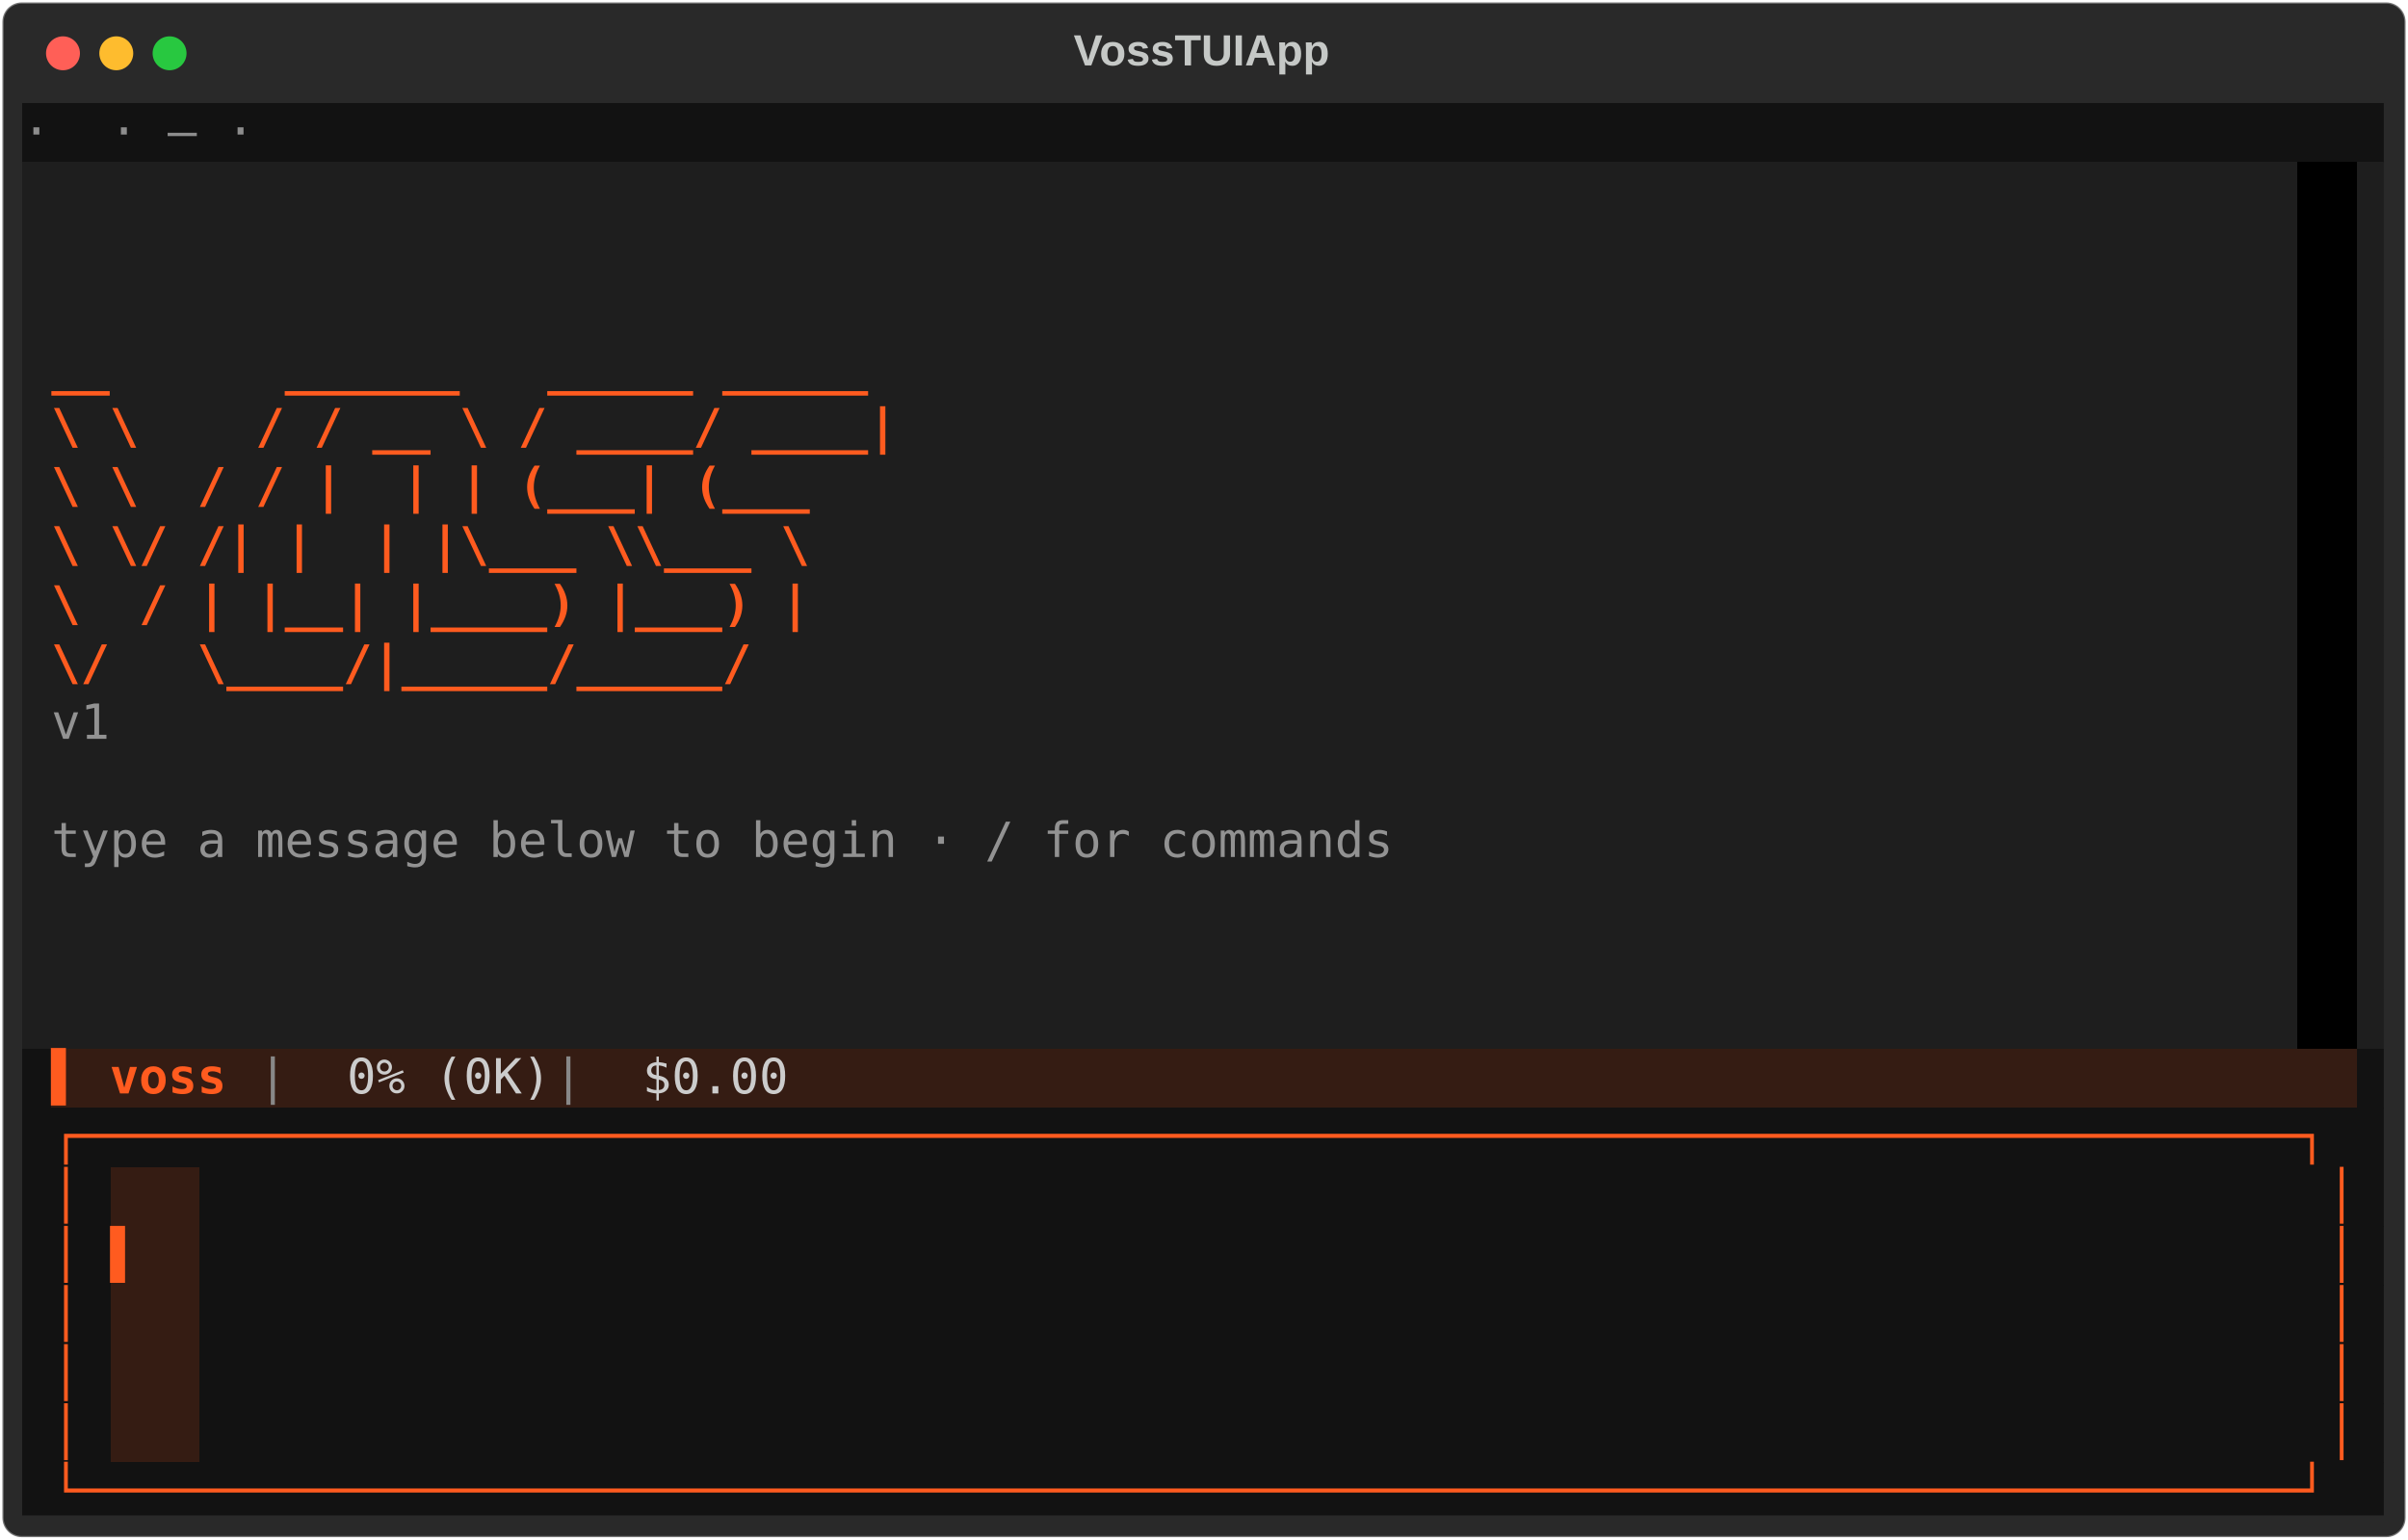
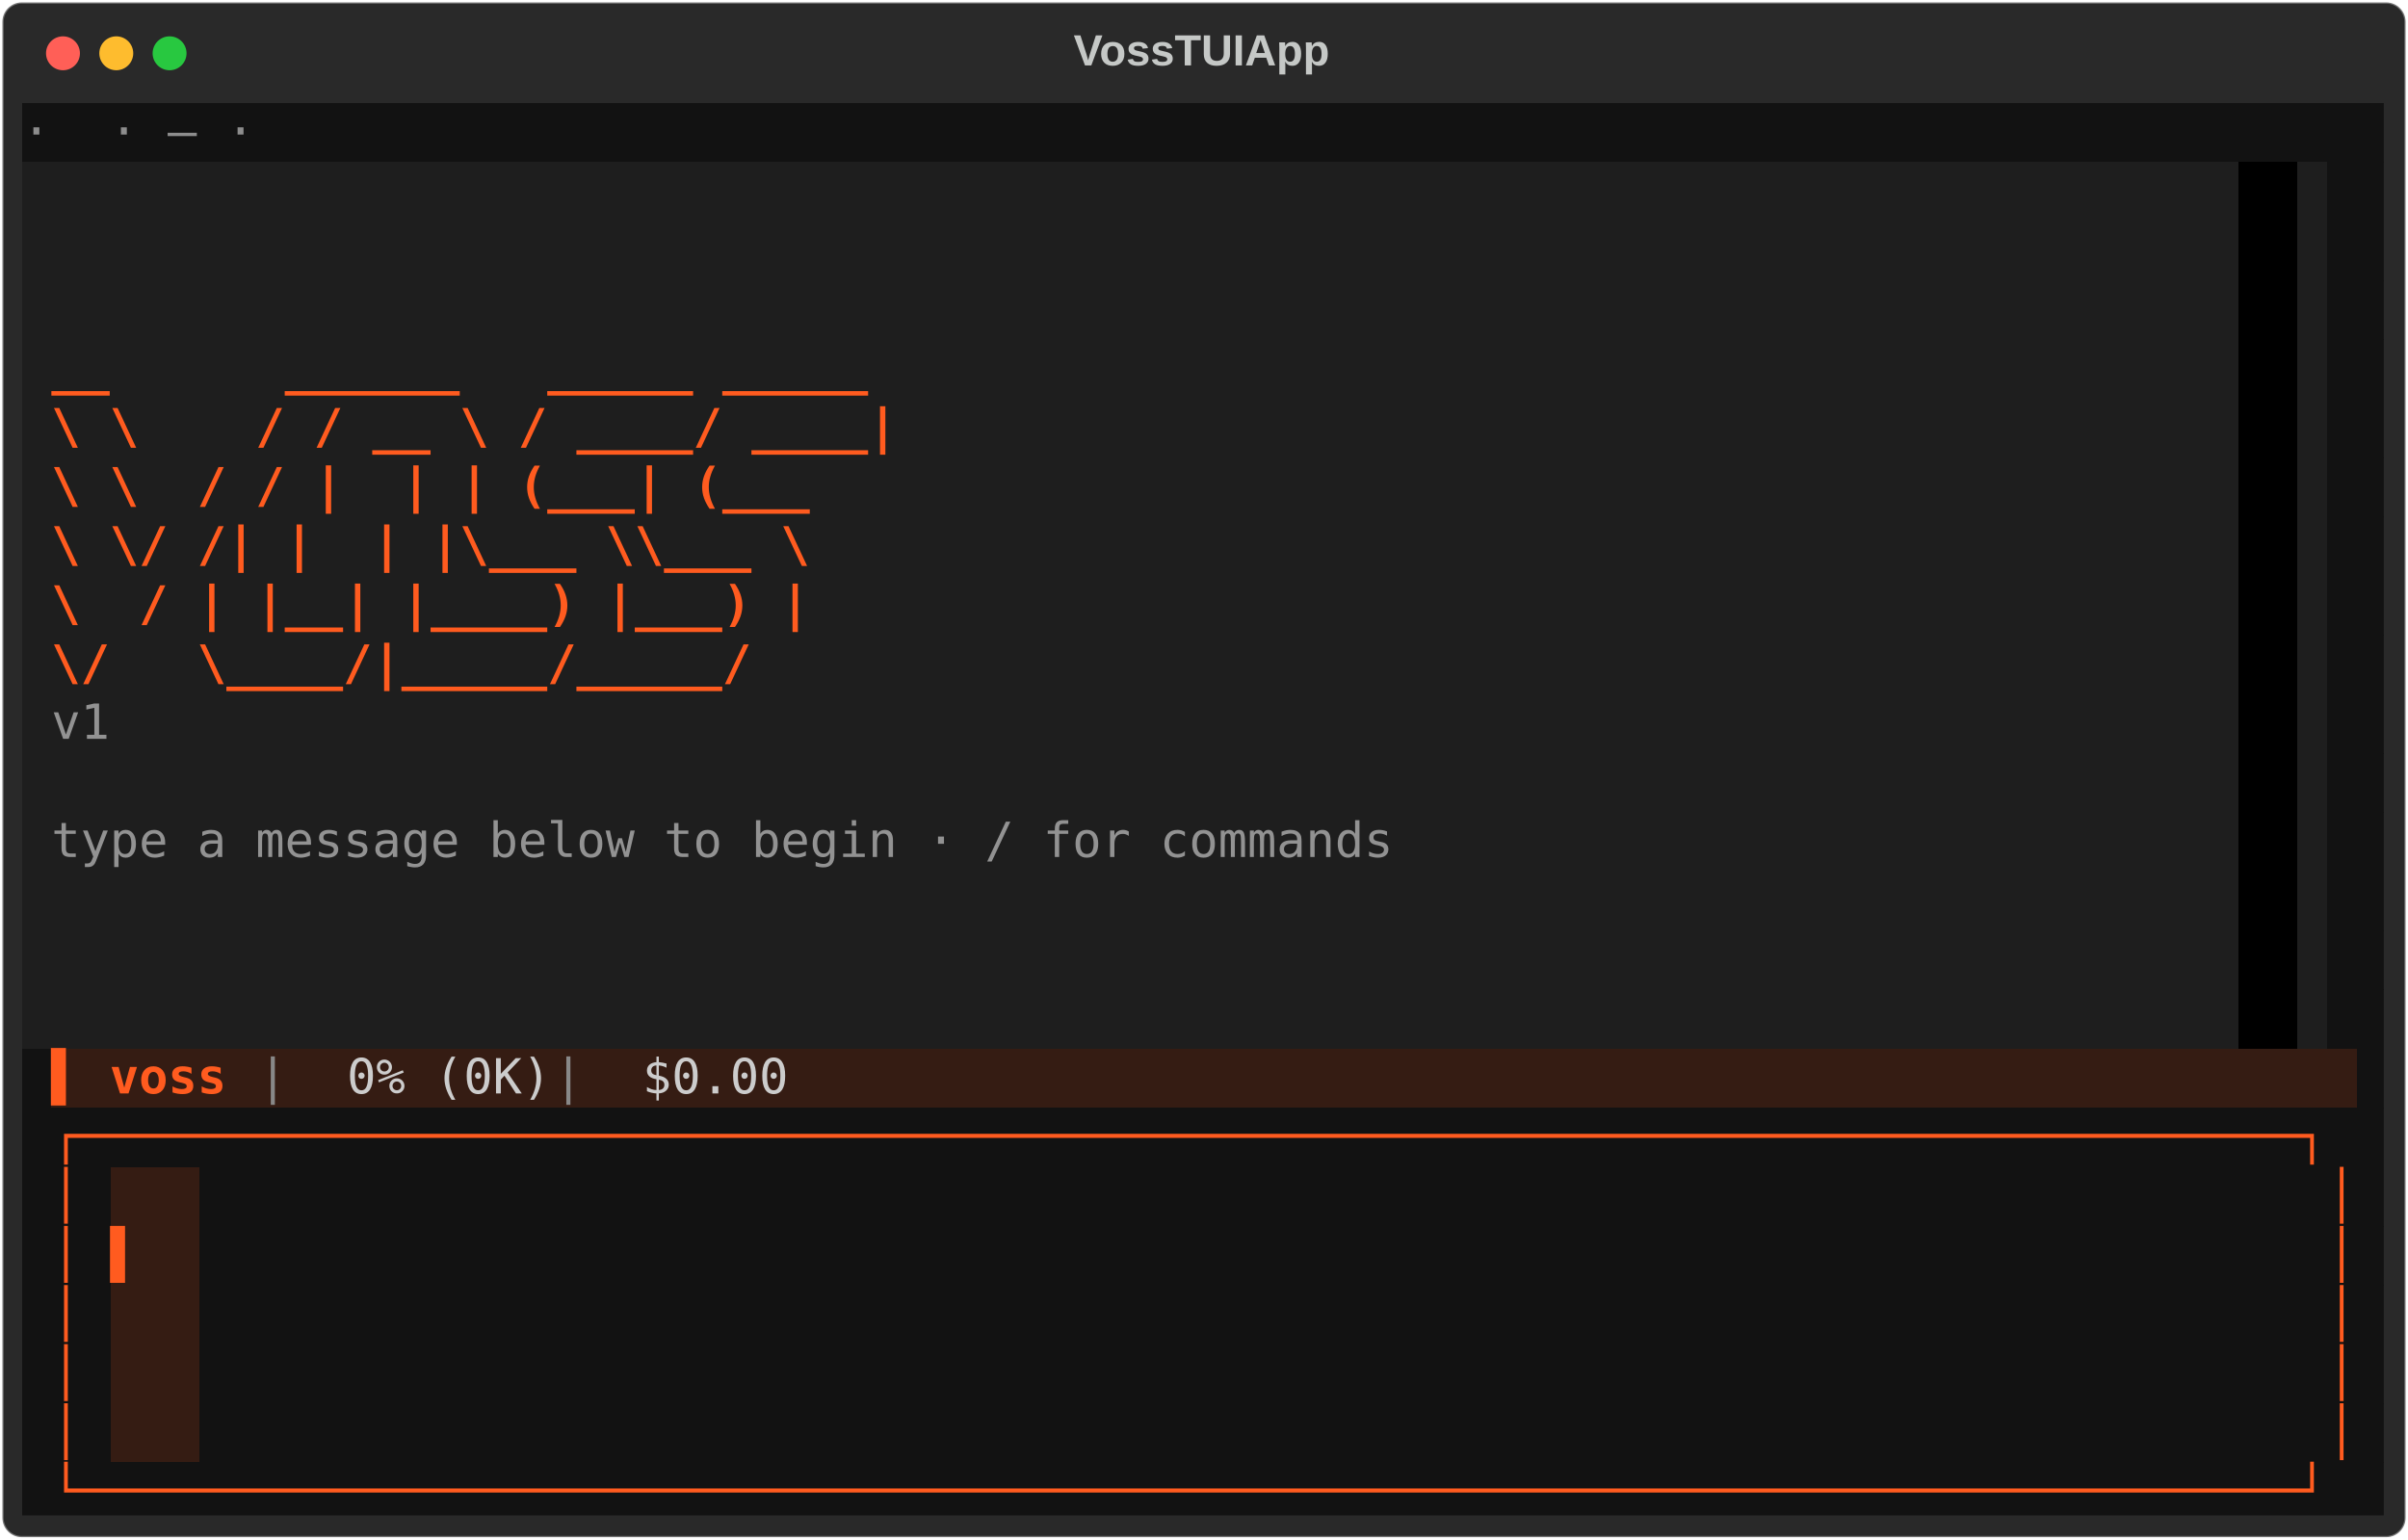
<svg xmlns="http://www.w3.org/2000/svg" class="rich-terminal" viewBox="0 0 994 635.6">
  <style>

    @font-face {
        font-family: "Fira Code";
        src: local("FiraCode-Regular"),
                url("https://cdnjs.cloudflare.com/ajax/libs/firacode/6.2.0/woff2/FiraCode-Regular.woff2") format("woff2"),
                url("https://cdnjs.cloudflare.com/ajax/libs/firacode/6.2.0/woff/FiraCode-Regular.woff") format("woff");
        font-style: normal;
        font-weight: 400;
    }
    @font-face {
        font-family: "Fira Code";
        src: local("FiraCode-Bold"),
                url("https://cdnjs.cloudflare.com/ajax/libs/firacode/6.2.0/woff2/FiraCode-Bold.woff2") format("woff2"),
                url("https://cdnjs.cloudflare.com/ajax/libs/firacode/6.2.0/woff/FiraCode-Bold.woff") format("woff");
        font-style: bold;
        font-weight: 700;
    }

    .terminal-matrix {
        font-family: Fira Code, monospace;
        font-size: 20px;
        line-height: 24.4px;
        font-variant-east-asian: full-width;
    }

    .terminal-title {
        font-size: 18px;
        font-weight: bold;
        font-family: arial;
    }

    .terminal-r1 { fill: #8d8d8d }
.terminal-r2 { fill: #c5c8c6 }
.terminal-r3 { fill: #e0e0e0 }
.terminal-r4 { fill: #ff5b1f;font-weight: bold }
.terminal-r5 { fill: #929292 }
.terminal-r6 { fill: #888888 }
.terminal-r7 { fill: #cccccc }
.terminal-r8 { fill: #ff5b1f }
    </style>
  <defs>
    <clipPath id="terminal-clip-terminal">
      <rect x="0" y="0" width="975.0" height="584.6" />
    </clipPath>
    <clipPath id="terminal-line-0">
      <rect x="0" y="1.5" width="976" height="24.65" />
    </clipPath>
    <clipPath id="terminal-line-1">
      <rect x="0" y="25.9" width="976" height="24.65" />
    </clipPath>
    <clipPath id="terminal-line-2">
      <rect x="0" y="50.3" width="976" height="24.65" />
    </clipPath>
    <clipPath id="terminal-line-3">
      <rect x="0" y="74.7" width="976" height="24.65" />
    </clipPath>
    <clipPath id="terminal-line-4">
      <rect x="0" y="99.1" width="976" height="24.65" />
    </clipPath>
    <clipPath id="terminal-line-5">
      <rect x="0" y="123.5" width="976" height="24.65" />
    </clipPath>
    <clipPath id="terminal-line-6">
      <rect x="0" y="147.9" width="976" height="24.65" />
    </clipPath>
    <clipPath id="terminal-line-7">
      <rect x="0" y="172.3" width="976" height="24.65" />
    </clipPath>
    <clipPath id="terminal-line-8">
      <rect x="0" y="196.7" width="976" height="24.65" />
    </clipPath>
    <clipPath id="terminal-line-9">
      <rect x="0" y="221.1" width="976" height="24.65" />
    </clipPath>
    <clipPath id="terminal-line-10">
      <rect x="0" y="245.5" width="976" height="24.65" />
    </clipPath>
    <clipPath id="terminal-line-11">
      <rect x="0" y="269.9" width="976" height="24.65" />
    </clipPath>
    <clipPath id="terminal-line-12">
      <rect x="0" y="294.3" width="976" height="24.65" />
    </clipPath>
    <clipPath id="terminal-line-13">
      <rect x="0" y="318.7" width="976" height="24.65" />
    </clipPath>
    <clipPath id="terminal-line-14">
      <rect x="0" y="343.1" width="976" height="24.65" />
    </clipPath>
    <clipPath id="terminal-line-15">
      <rect x="0" y="367.5" width="976" height="24.65" />
    </clipPath>
    <clipPath id="terminal-line-16">
      <rect x="0" y="391.9" width="976" height="24.65" />
    </clipPath>
    <clipPath id="terminal-line-17">
      <rect x="0" y="416.3" width="976" height="24.65" />
    </clipPath>
    <clipPath id="terminal-line-18">
      <rect x="0" y="440.7" width="976" height="24.65" />
    </clipPath>
    <clipPath id="terminal-line-19">
      <rect x="0" y="465.1" width="976" height="24.65" />
    </clipPath>
    <clipPath id="terminal-line-20">
      <rect x="0" y="489.5" width="976" height="24.65" />
    </clipPath>
    <clipPath id="terminal-line-21">
      <rect x="0" y="513.9" width="976" height="24.65" />
    </clipPath>
    <clipPath id="terminal-line-22">
      <rect x="0" y="538.3" width="976" height="24.65" />
    </clipPath>
  </defs>
  <rect fill="#292929" stroke="rgba(255,255,255,0.35)" stroke-width="1" x="1" y="1" width="992" height="633.6" rx="8" />
  <text class="terminal-title" fill="#c5c8c6" text-anchor="middle" x="496" y="27">VossTUIApp</text>
  <g transform="translate(26,22)">
    <circle cx="0" cy="0" r="7" fill="#ff5f57" />
    <circle cx="22" cy="0" r="7" fill="#febc2e" />
    <circle cx="44" cy="0" r="7" fill="#28c840" />
  </g>
  <g transform="translate(9, 41)" clip-path="url(#terminal-clip-terminal)">
    <rect fill="#121212" x="0" y="1.5" width="122" height="24.65" shape-rendering="crispEdges" />
    <rect fill="#121212" x="122" y="1.5" width="854" height="24.65" shape-rendering="crispEdges" />
    <rect fill="#1e1e1e" x="0" y="25.9" width="12.2" height="24.65" shape-rendering="crispEdges" />
-     <rect fill="#1e1e1e" x="12.2" y="25.9" width="927.2" height="24.65" shape-rendering="crispEdges" />
-     <rect fill="#000000" x="939.4" y="25.9" width="24.4" height="24.65" shape-rendering="crispEdges" />
-     <rect fill="#1e1e1e" x="963.8" y="25.9" width="12.2" height="24.65" shape-rendering="crispEdges" />
+     <rect fill="#1e1e1e" x="12.2" y="25.9" width="902.8" height="24.65" shape-rendering="crispEdges" />
+     <rect fill="#000000" x="915" y="25.9" width="24.4" height="24.65" shape-rendering="crispEdges" />
+     <rect fill="#1e1e1e" x="939.4" y="25.9" width="12.2" height="24.65" shape-rendering="crispEdges" />
+     <rect fill="#121212" x="951.6" y="25.9" width="24.4" height="24.65" shape-rendering="crispEdges" />
    <rect fill="#1e1e1e" x="0" y="50.3" width="12.2" height="24.65" shape-rendering="crispEdges" />
-     <rect fill="#1e1e1e" x="12.2" y="50.3" width="927.2" height="24.65" shape-rendering="crispEdges" />
-     <rect fill="#000000" x="939.4" y="50.3" width="24.4" height="24.65" shape-rendering="crispEdges" />
-     <rect fill="#1e1e1e" x="963.8" y="50.3" width="12.2" height="24.65" shape-rendering="crispEdges" />
+     <rect fill="#1e1e1e" x="12.2" y="50.3" width="902.8" height="24.65" shape-rendering="crispEdges" />
+     <rect fill="#000000" x="915" y="50.3" width="24.4" height="24.65" shape-rendering="crispEdges" />
+     <rect fill="#1e1e1e" x="939.4" y="50.3" width="12.2" height="24.65" shape-rendering="crispEdges" />
+     <rect fill="#121212" x="951.6" y="50.3" width="24.4" height="24.65" shape-rendering="crispEdges" />
    <rect fill="#1e1e1e" x="0" y="74.7" width="12.2" height="24.65" shape-rendering="crispEdges" />
-     <rect fill="#1e1e1e" x="12.2" y="74.7" width="927.2" height="24.65" shape-rendering="crispEdges" />
-     <rect fill="#000000" x="939.4" y="74.7" width="24.4" height="24.65" shape-rendering="crispEdges" />
-     <rect fill="#1e1e1e" x="963.8" y="74.7" width="12.2" height="24.65" shape-rendering="crispEdges" />
+     <rect fill="#1e1e1e" x="12.2" y="74.7" width="902.8" height="24.65" shape-rendering="crispEdges" />
+     <rect fill="#000000" x="915" y="74.7" width="24.4" height="24.65" shape-rendering="crispEdges" />
+     <rect fill="#1e1e1e" x="939.4" y="74.7" width="12.2" height="24.65" shape-rendering="crispEdges" />
+     <rect fill="#121212" x="951.6" y="74.7" width="24.4" height="24.65" shape-rendering="crispEdges" />
    <rect fill="#1e1e1e" x="0" y="99.1" width="12.2" height="24.65" shape-rendering="crispEdges" />
    <rect fill="#1e1e1e" x="12.2" y="99.1" width="658.8" height="24.65" shape-rendering="crispEdges" />
-     <rect fill="#1e1e1e" x="671" y="99.1" width="268.4" height="24.65" shape-rendering="crispEdges" />
-     <rect fill="#000000" x="939.4" y="99.1" width="24.4" height="24.65" shape-rendering="crispEdges" />
-     <rect fill="#1e1e1e" x="963.8" y="99.1" width="12.2" height="24.65" shape-rendering="crispEdges" />
+     <rect fill="#1e1e1e" x="671" y="99.1" width="244" height="24.65" shape-rendering="crispEdges" />
+     <rect fill="#000000" x="915" y="99.1" width="24.4" height="24.65" shape-rendering="crispEdges" />
+     <rect fill="#1e1e1e" x="939.4" y="99.1" width="12.2" height="24.65" shape-rendering="crispEdges" />
+     <rect fill="#121212" x="951.6" y="99.1" width="24.4" height="24.65" shape-rendering="crispEdges" />
    <rect fill="#1e1e1e" x="0" y="123.5" width="12.2" height="24.65" shape-rendering="crispEdges" />
    <rect fill="#1e1e1e" x="12.2" y="123.5" width="658.8" height="24.65" shape-rendering="crispEdges" />
-     <rect fill="#1e1e1e" x="671" y="123.5" width="268.4" height="24.65" shape-rendering="crispEdges" />
-     <rect fill="#000000" x="939.4" y="123.5" width="24.4" height="24.65" shape-rendering="crispEdges" />
-     <rect fill="#1e1e1e" x="963.8" y="123.5" width="12.2" height="24.65" shape-rendering="crispEdges" />
+     <rect fill="#1e1e1e" x="671" y="123.5" width="244" height="24.65" shape-rendering="crispEdges" />
+     <rect fill="#000000" x="915" y="123.5" width="24.4" height="24.65" shape-rendering="crispEdges" />
+     <rect fill="#1e1e1e" x="939.4" y="123.5" width="12.2" height="24.65" shape-rendering="crispEdges" />
+     <rect fill="#121212" x="951.6" y="123.5" width="24.4" height="24.65" shape-rendering="crispEdges" />
    <rect fill="#1e1e1e" x="0" y="147.9" width="12.2" height="24.65" shape-rendering="crispEdges" />
    <rect fill="#1e1e1e" x="12.2" y="147.9" width="646.6" height="24.65" shape-rendering="crispEdges" />
-     <rect fill="#1e1e1e" x="658.8" y="147.9" width="280.6" height="24.65" shape-rendering="crispEdges" />
-     <rect fill="#000000" x="939.4" y="147.9" width="24.4" height="24.65" shape-rendering="crispEdges" />
-     <rect fill="#1e1e1e" x="963.8" y="147.9" width="12.2" height="24.65" shape-rendering="crispEdges" />
+     <rect fill="#1e1e1e" x="658.8" y="147.9" width="256.2" height="24.65" shape-rendering="crispEdges" />
+     <rect fill="#000000" x="915" y="147.9" width="24.4" height="24.65" shape-rendering="crispEdges" />
+     <rect fill="#1e1e1e" x="939.4" y="147.9" width="12.2" height="24.65" shape-rendering="crispEdges" />
+     <rect fill="#121212" x="951.6" y="147.9" width="24.4" height="24.65" shape-rendering="crispEdges" />
    <rect fill="#1e1e1e" x="0" y="172.3" width="12.2" height="24.65" shape-rendering="crispEdges" />
    <rect fill="#1e1e1e" x="12.2" y="172.3" width="658.8" height="24.65" shape-rendering="crispEdges" />
-     <rect fill="#1e1e1e" x="671" y="172.3" width="268.4" height="24.65" shape-rendering="crispEdges" />
-     <rect fill="#000000" x="939.4" y="172.3" width="24.4" height="24.65" shape-rendering="crispEdges" />
-     <rect fill="#1e1e1e" x="963.8" y="172.3" width="12.2" height="24.65" shape-rendering="crispEdges" />
+     <rect fill="#1e1e1e" x="671" y="172.3" width="244" height="24.65" shape-rendering="crispEdges" />
+     <rect fill="#000000" x="915" y="172.3" width="24.4" height="24.65" shape-rendering="crispEdges" />
+     <rect fill="#1e1e1e" x="939.4" y="172.3" width="12.2" height="24.65" shape-rendering="crispEdges" />
+     <rect fill="#121212" x="951.6" y="172.3" width="24.4" height="24.65" shape-rendering="crispEdges" />
    <rect fill="#1e1e1e" x="0" y="196.7" width="12.2" height="24.65" shape-rendering="crispEdges" />
    <rect fill="#1e1e1e" x="12.2" y="196.7" width="658.8" height="24.65" shape-rendering="crispEdges" />
-     <rect fill="#1e1e1e" x="671" y="196.7" width="268.4" height="24.65" shape-rendering="crispEdges" />
-     <rect fill="#000000" x="939.4" y="196.7" width="24.4" height="24.65" shape-rendering="crispEdges" />
-     <rect fill="#1e1e1e" x="963.8" y="196.7" width="12.2" height="24.65" shape-rendering="crispEdges" />
+     <rect fill="#1e1e1e" x="671" y="196.7" width="244" height="24.65" shape-rendering="crispEdges" />
+     <rect fill="#000000" x="915" y="196.7" width="24.4" height="24.65" shape-rendering="crispEdges" />
+     <rect fill="#1e1e1e" x="939.4" y="196.7" width="12.2" height="24.65" shape-rendering="crispEdges" />
+     <rect fill="#121212" x="951.6" y="196.7" width="24.4" height="24.65" shape-rendering="crispEdges" />
    <rect fill="#1e1e1e" x="0" y="221.1" width="12.2" height="24.65" shape-rendering="crispEdges" />
    <rect fill="#1e1e1e" x="12.2" y="221.1" width="658.8" height="24.65" shape-rendering="crispEdges" />
-     <rect fill="#1e1e1e" x="671" y="221.1" width="268.4" height="24.65" shape-rendering="crispEdges" />
-     <rect fill="#000000" x="939.4" y="221.1" width="24.4" height="24.65" shape-rendering="crispEdges" />
-     <rect fill="#1e1e1e" x="963.8" y="221.1" width="12.2" height="24.65" shape-rendering="crispEdges" />
+     <rect fill="#1e1e1e" x="671" y="221.1" width="244" height="24.65" shape-rendering="crispEdges" />
+     <rect fill="#000000" x="915" y="221.1" width="24.4" height="24.65" shape-rendering="crispEdges" />
+     <rect fill="#1e1e1e" x="939.4" y="221.1" width="12.2" height="24.65" shape-rendering="crispEdges" />
+     <rect fill="#121212" x="951.6" y="221.1" width="24.4" height="24.65" shape-rendering="crispEdges" />
    <rect fill="#1e1e1e" x="0" y="245.5" width="12.2" height="24.65" shape-rendering="crispEdges" />
    <rect fill="#1e1e1e" x="12.2" y="245.5" width="500.2" height="24.65" shape-rendering="crispEdges" />
-     <rect fill="#1e1e1e" x="512.4" y="245.5" width="427" height="24.65" shape-rendering="crispEdges" />
-     <rect fill="#000000" x="939.4" y="245.5" width="24.4" height="24.65" shape-rendering="crispEdges" />
-     <rect fill="#1e1e1e" x="963.8" y="245.5" width="12.2" height="24.65" shape-rendering="crispEdges" />
+     <rect fill="#1e1e1e" x="512.4" y="245.5" width="402.6" height="24.65" shape-rendering="crispEdges" />
+     <rect fill="#000000" x="915" y="245.5" width="24.4" height="24.65" shape-rendering="crispEdges" />
+     <rect fill="#1e1e1e" x="939.4" y="245.5" width="12.2" height="24.65" shape-rendering="crispEdges" />
+     <rect fill="#121212" x="951.6" y="245.5" width="24.4" height="24.65" shape-rendering="crispEdges" />
    <rect fill="#1e1e1e" x="0" y="269.9" width="12.2" height="24.65" shape-rendering="crispEdges" />
-     <rect fill="#1e1e1e" x="12.2" y="269.9" width="927.2" height="24.65" shape-rendering="crispEdges" />
-     <rect fill="#000000" x="939.4" y="269.9" width="24.4" height="24.65" shape-rendering="crispEdges" />
-     <rect fill="#1e1e1e" x="963.8" y="269.9" width="12.2" height="24.65" shape-rendering="crispEdges" />
+     <rect fill="#1e1e1e" x="12.2" y="269.9" width="902.8" height="24.65" shape-rendering="crispEdges" />
+     <rect fill="#000000" x="915" y="269.9" width="24.4" height="24.65" shape-rendering="crispEdges" />
+     <rect fill="#1e1e1e" x="939.4" y="269.9" width="12.2" height="24.65" shape-rendering="crispEdges" />
+     <rect fill="#121212" x="951.6" y="269.9" width="24.4" height="24.65" shape-rendering="crispEdges" />
    <rect fill="#1e1e1e" x="0" y="294.3" width="12.2" height="24.65" shape-rendering="crispEdges" />
    <rect fill="#1e1e1e" x="12.2" y="294.3" width="768.6" height="24.65" shape-rendering="crispEdges" />
-     <rect fill="#1e1e1e" x="780.8" y="294.3" width="158.6" height="24.65" shape-rendering="crispEdges" />
-     <rect fill="#000000" x="939.4" y="294.3" width="24.4" height="24.65" shape-rendering="crispEdges" />
-     <rect fill="#1e1e1e" x="963.8" y="294.3" width="12.2" height="24.65" shape-rendering="crispEdges" />
+     <rect fill="#1e1e1e" x="780.8" y="294.3" width="134.2" height="24.65" shape-rendering="crispEdges" />
+     <rect fill="#000000" x="915" y="294.3" width="24.4" height="24.65" shape-rendering="crispEdges" />
+     <rect fill="#1e1e1e" x="939.4" y="294.3" width="12.2" height="24.65" shape-rendering="crispEdges" />
+     <rect fill="#121212" x="951.6" y="294.3" width="24.4" height="24.65" shape-rendering="crispEdges" />
    <rect fill="#1e1e1e" x="0" y="318.7" width="12.2" height="24.65" shape-rendering="crispEdges" />
-     <rect fill="#1e1e1e" x="12.2" y="318.7" width="927.2" height="24.65" shape-rendering="crispEdges" />
-     <rect fill="#000000" x="939.4" y="318.7" width="24.4" height="24.65" shape-rendering="crispEdges" />
-     <rect fill="#1e1e1e" x="963.8" y="318.7" width="12.2" height="24.65" shape-rendering="crispEdges" />
+     <rect fill="#1e1e1e" x="12.2" y="318.7" width="902.8" height="24.65" shape-rendering="crispEdges" />
+     <rect fill="#000000" x="915" y="318.7" width="24.4" height="24.65" shape-rendering="crispEdges" />
+     <rect fill="#1e1e1e" x="939.4" y="318.7" width="12.2" height="24.65" shape-rendering="crispEdges" />
+     <rect fill="#121212" x="951.6" y="318.7" width="24.4" height="24.65" shape-rendering="crispEdges" />
    <rect fill="#1e1e1e" x="0" y="343.1" width="12.2" height="24.65" shape-rendering="crispEdges" />
-     <rect fill="#1e1e1e" x="12.2" y="343.1" width="927.2" height="24.65" shape-rendering="crispEdges" />
-     <rect fill="#000000" x="939.4" y="343.1" width="24.4" height="24.65" shape-rendering="crispEdges" />
-     <rect fill="#1e1e1e" x="963.8" y="343.1" width="12.2" height="24.65" shape-rendering="crispEdges" />
+     <rect fill="#1e1e1e" x="12.2" y="343.1" width="902.8" height="24.65" shape-rendering="crispEdges" />
+     <rect fill="#000000" x="915" y="343.1" width="24.4" height="24.65" shape-rendering="crispEdges" />
+     <rect fill="#1e1e1e" x="939.4" y="343.1" width="12.2" height="24.65" shape-rendering="crispEdges" />
+     <rect fill="#121212" x="951.6" y="343.1" width="24.4" height="24.65" shape-rendering="crispEdges" />
    <rect fill="#1e1e1e" x="0" y="367.5" width="12.2" height="24.65" shape-rendering="crispEdges" />
-     <rect fill="#1e1e1e" x="12.2" y="367.5" width="927.2" height="24.65" shape-rendering="crispEdges" />
-     <rect fill="#000000" x="939.4" y="367.5" width="24.4" height="24.65" shape-rendering="crispEdges" />
-     <rect fill="#1e1e1e" x="963.8" y="367.5" width="12.2" height="24.65" shape-rendering="crispEdges" />
+     <rect fill="#1e1e1e" x="12.2" y="367.5" width="902.8" height="24.65" shape-rendering="crispEdges" />
+     <rect fill="#000000" x="915" y="367.5" width="24.4" height="24.65" shape-rendering="crispEdges" />
+     <rect fill="#1e1e1e" x="939.4" y="367.5" width="12.2" height="24.65" shape-rendering="crispEdges" />
+     <rect fill="#121212" x="951.6" y="367.5" width="24.4" height="24.65" shape-rendering="crispEdges" />
    <rect fill="#121212" x="0" y="391.9" width="12.2" height="24.65" shape-rendering="crispEdges" />
    <rect fill="#351c13" x="12.2" y="391.9" width="85.4" height="24.65" shape-rendering="crispEdges" />
    <rect fill="#351c13" x="97.6" y="391.9" width="36.6" height="24.65" shape-rendering="crispEdges" />
    <rect fill="#351c13" x="134.2" y="391.9" width="85.4" height="24.65" shape-rendering="crispEdges" />
    <rect fill="#351c13" x="219.6" y="391.9" width="36.6" height="24.65" shape-rendering="crispEdges" />
    <rect fill="#351c13" x="256.2" y="391.9" width="61" height="24.65" shape-rendering="crispEdges" />
    <rect fill="#351c13" x="317.2" y="391.9" width="646.6" height="24.65" shape-rendering="crispEdges" />
    <rect fill="#121212" x="963.8" y="391.9" width="12.2" height="24.65" shape-rendering="crispEdges" />
    <rect fill="#121212" x="0" y="416.3" width="12.2" height="24.65" shape-rendering="crispEdges" />
    <rect fill="#121212" x="12.2" y="416.3" width="951.6" height="24.65" shape-rendering="crispEdges" />
    <rect fill="#121212" x="963.8" y="416.3" width="12.2" height="24.65" shape-rendering="crispEdges" />
    <rect fill="#121212" x="0" y="440.7" width="12.2" height="24.65" shape-rendering="crispEdges" />
    <rect fill="#121212" x="12.2" y="440.7" width="12.2" height="24.65" shape-rendering="crispEdges" />
    <rect fill="#121212" x="24.4" y="440.7" width="12.2" height="24.65" shape-rendering="crispEdges" />
    <rect fill="#351c13" x="36.6" y="440.7" width="36.6" height="24.65" shape-rendering="crispEdges" />
    <rect fill="#121212" x="73.2" y="440.7" width="878.4" height="24.65" shape-rendering="crispEdges" />
    <rect fill="#121212" x="951.6" y="440.7" width="12.2" height="24.65" shape-rendering="crispEdges" />
    <rect fill="#121212" x="963.8" y="440.7" width="12.2" height="24.65" shape-rendering="crispEdges" />
    <rect fill="#121212" x="0" y="465.1" width="12.2" height="24.65" shape-rendering="crispEdges" />
    <rect fill="#121212" x="12.2" y="465.1" width="12.2" height="24.65" shape-rendering="crispEdges" />
    <rect fill="#121212" x="24.4" y="465.1" width="12.2" height="24.65" shape-rendering="crispEdges" />
    <rect fill="#351c13" x="36.6" y="465.1" width="36.6" height="24.65" shape-rendering="crispEdges" />
    <rect fill="#121212" x="73.2" y="465.1" width="854" height="24.65" shape-rendering="crispEdges" />
    <rect fill="#121212" x="927.2" y="465.1" width="24.4" height="24.65" shape-rendering="crispEdges" />
    <rect fill="#121212" x="951.6" y="465.1" width="12.2" height="24.65" shape-rendering="crispEdges" />
    <rect fill="#121212" x="963.8" y="465.1" width="12.2" height="24.65" shape-rendering="crispEdges" />
    <rect fill="#121212" x="0" y="489.5" width="12.2" height="24.65" shape-rendering="crispEdges" />
    <rect fill="#121212" x="12.2" y="489.5" width="12.2" height="24.65" shape-rendering="crispEdges" />
    <rect fill="#121212" x="24.4" y="489.5" width="12.2" height="24.65" shape-rendering="crispEdges" />
    <rect fill="#351c13" x="36.6" y="489.5" width="36.6" height="24.65" shape-rendering="crispEdges" />
    <rect fill="#121212" x="73.2" y="489.5" width="878.4" height="24.65" shape-rendering="crispEdges" />
    <rect fill="#121212" x="951.6" y="489.5" width="12.2" height="24.65" shape-rendering="crispEdges" />
    <rect fill="#121212" x="963.8" y="489.5" width="12.2" height="24.65" shape-rendering="crispEdges" />
    <rect fill="#121212" x="0" y="513.9" width="12.2" height="24.65" shape-rendering="crispEdges" />
    <rect fill="#121212" x="12.2" y="513.9" width="12.2" height="24.65" shape-rendering="crispEdges" />
    <rect fill="#121212" x="24.4" y="513.9" width="12.2" height="24.65" shape-rendering="crispEdges" />
    <rect fill="#351c13" x="36.6" y="513.9" width="36.6" height="24.65" shape-rendering="crispEdges" />
    <rect fill="#121212" x="73.2" y="513.9" width="878.4" height="24.65" shape-rendering="crispEdges" />
    <rect fill="#121212" x="951.6" y="513.9" width="12.2" height="24.65" shape-rendering="crispEdges" />
    <rect fill="#121212" x="963.8" y="513.9" width="12.2" height="24.65" shape-rendering="crispEdges" />
    <rect fill="#121212" x="0" y="538.3" width="12.2" height="24.65" shape-rendering="crispEdges" />
    <rect fill="#121212" x="12.2" y="538.3" width="12.2" height="24.65" shape-rendering="crispEdges" />
    <rect fill="#121212" x="24.4" y="538.3" width="12.2" height="24.65" shape-rendering="crispEdges" />
    <rect fill="#351c13" x="36.6" y="538.3" width="36.6" height="24.65" shape-rendering="crispEdges" />
    <rect fill="#121212" x="73.2" y="538.3" width="878.4" height="24.65" shape-rendering="crispEdges" />
    <rect fill="#121212" x="951.6" y="538.3" width="12.2" height="24.65" shape-rendering="crispEdges" />
    <rect fill="#121212" x="963.8" y="538.3" width="12.2" height="24.65" shape-rendering="crispEdges" />
    <rect fill="#121212" x="0" y="562.7" width="12.2" height="24.65" shape-rendering="crispEdges" />
    <rect fill="#121212" x="12.2" y="562.7" width="951.6" height="24.65" shape-rendering="crispEdges" />
    <rect fill="#121212" x="963.8" y="562.7" width="12.2" height="24.65" shape-rendering="crispEdges" />
    <g class="terminal-matrix">
      <text class="terminal-r1" x="0" y="20" textLength="122" clip-path="url(#terminal-line-0)"> ·  · — · </text>
      <text class="terminal-r2" x="976" y="20" textLength="12.2" clip-path="url(#terminal-line-0)">
</text>
      <text class="terminal-r2" x="976" y="44.4" textLength="12.2" clip-path="url(#terminal-line-1)">
</text>
      <text class="terminal-r2" x="976" y="68.8" textLength="12.2" clip-path="url(#terminal-line-2)">
</text>
      <text class="terminal-r2" x="976" y="93.2" textLength="12.2" clip-path="url(#terminal-line-3)">
</text>
      <text class="terminal-r4" x="12.2" y="117.6" textLength="658.8" clip-path="url(#terminal-line-4)">                          __      ______   _____ _____</text>
      <text class="terminal-r2" x="976" y="117.6" textLength="12.2" clip-path="url(#terminal-line-4)">
</text>
      <text class="terminal-r4" x="12.2" y="142" textLength="658.8" clip-path="url(#terminal-line-5)">                         \ \    / / __ \ / ____/ ____|</text>
      <text class="terminal-r2" x="976" y="142" textLength="12.2" clip-path="url(#terminal-line-5)">
</text>
      <text class="terminal-r4" x="12.2" y="166.4" textLength="646.6" clip-path="url(#terminal-line-6)">                           \ \  / / |  | | (___| (___</text>
      <text class="terminal-r2" x="976" y="166.4" textLength="12.2" clip-path="url(#terminal-line-6)">
</text>
      <text class="terminal-r4" x="12.2" y="190.8" textLength="658.8" clip-path="url(#terminal-line-7)">                            \ \/ /| |  | |\___ \\___ \</text>
      <text class="terminal-r2" x="976" y="190.8" textLength="12.2" clip-path="url(#terminal-line-7)">
</text>
      <text class="terminal-r4" x="12.2" y="215.2" textLength="658.8" clip-path="url(#terminal-line-8)">                            \  / | |__| |____) |___) |</text>
      <text class="terminal-r2" x="976" y="215.2" textLength="12.2" clip-path="url(#terminal-line-8)">
</text>
      <text class="terminal-r4" x="12.2" y="239.6" textLength="658.8" clip-path="url(#terminal-line-9)">                              \/   \____/|_____/_____/</text>
      <text class="terminal-r2" x="976" y="239.6" textLength="12.2" clip-path="url(#terminal-line-9)">
</text>
      <text class="terminal-r5" x="12.2" y="264" textLength="500.2" clip-path="url(#terminal-line-10)">                                       v1</text>
      <text class="terminal-r2" x="976" y="264" textLength="12.2" clip-path="url(#terminal-line-10)">
</text>
      <text class="terminal-r2" x="976" y="288.4" textLength="12.2" clip-path="url(#terminal-line-11)">
</text>
      <text class="terminal-r5" x="12.2" y="312.8" textLength="768.6" clip-path="url(#terminal-line-12)">                 type a message below to begin · / for commands</text>
      <text class="terminal-r2" x="976" y="312.8" textLength="12.2" clip-path="url(#terminal-line-12)">
</text>
      <text class="terminal-r2" x="976" y="337.2" textLength="12.2" clip-path="url(#terminal-line-13)">
</text>
      <text class="terminal-r2" x="976" y="361.6" textLength="12.2" clip-path="url(#terminal-line-14)">
</text>
      <text class="terminal-r2" x="976" y="386" textLength="12.2" clip-path="url(#terminal-line-15)">
</text>
      <text class="terminal-r4" x="12.2" y="410.4" textLength="85.4" clip-path="url(#terminal-line-16)"> ▌ voss</text>
      <text class="terminal-r6" x="97.6" y="410.4" textLength="36.6" clip-path="url(#terminal-line-16)"> | </text>
      <text class="terminal-r7" x="134.2" y="410.4" textLength="85.4" clip-path="url(#terminal-line-16)">0% (0K)</text>
      <text class="terminal-r6" x="219.6" y="410.4" textLength="36.6" clip-path="url(#terminal-line-16)"> | </text>
      <text class="terminal-r7" x="256.2" y="410.4" textLength="61" clip-path="url(#terminal-line-16)">$0.00</text>
      <text class="terminal-r2" x="976" y="410.4" textLength="12.2" clip-path="url(#terminal-line-16)">
</text>
      <text class="terminal-r8" x="12.2" y="434.8" textLength="951.6" clip-path="url(#terminal-line-17)">┌────────────────────────────────────────────────────────────────────────────┐</text>
      <text class="terminal-r2" x="976" y="434.8" textLength="12.2" clip-path="url(#terminal-line-17)">
</text>
      <text class="terminal-r8" x="12.2" y="459.2" textLength="12.2" clip-path="url(#terminal-line-18)">│</text>
      <text class="terminal-r8" x="951.6" y="459.2" textLength="12.2" clip-path="url(#terminal-line-18)">│</text>
      <text class="terminal-r2" x="976" y="459.2" textLength="12.2" clip-path="url(#terminal-line-18)">
</text>
      <text class="terminal-r8" x="12.2" y="483.6" textLength="12.2" clip-path="url(#terminal-line-19)">│</text>
      <text class="terminal-r4" x="36.6" y="483.6" textLength="36.6" clip-path="url(#terminal-line-19)">▌  </text>
      <text class="terminal-r8" x="951.6" y="483.6" textLength="12.2" clip-path="url(#terminal-line-19)">│</text>
      <text class="terminal-r2" x="976" y="483.6" textLength="12.2" clip-path="url(#terminal-line-19)">
</text>
      <text class="terminal-r8" x="12.2" y="508" textLength="12.2" clip-path="url(#terminal-line-20)">│</text>
      <text class="terminal-r8" x="951.6" y="508" textLength="12.2" clip-path="url(#terminal-line-20)">│</text>
      <text class="terminal-r2" x="976" y="508" textLength="12.2" clip-path="url(#terminal-line-20)">
</text>
      <text class="terminal-r8" x="12.2" y="532.4" textLength="12.2" clip-path="url(#terminal-line-21)">│</text>
      <text class="terminal-r8" x="951.6" y="532.4" textLength="12.2" clip-path="url(#terminal-line-21)">│</text>
      <text class="terminal-r2" x="976" y="532.4" textLength="12.2" clip-path="url(#terminal-line-21)">
</text>
      <text class="terminal-r8" x="12.2" y="556.8" textLength="12.2" clip-path="url(#terminal-line-22)">│</text>
      <text class="terminal-r8" x="951.6" y="556.8" textLength="12.2" clip-path="url(#terminal-line-22)">│</text>
      <text class="terminal-r2" x="976" y="556.8" textLength="12.2" clip-path="url(#terminal-line-22)">
</text>
      <text class="terminal-r8" x="12.2" y="581.2" textLength="951.6" clip-path="url(#terminal-line-23)">└────────────────────────────────────────────────────────────────────────────┘</text>
    </g>
  </g>
</svg>
